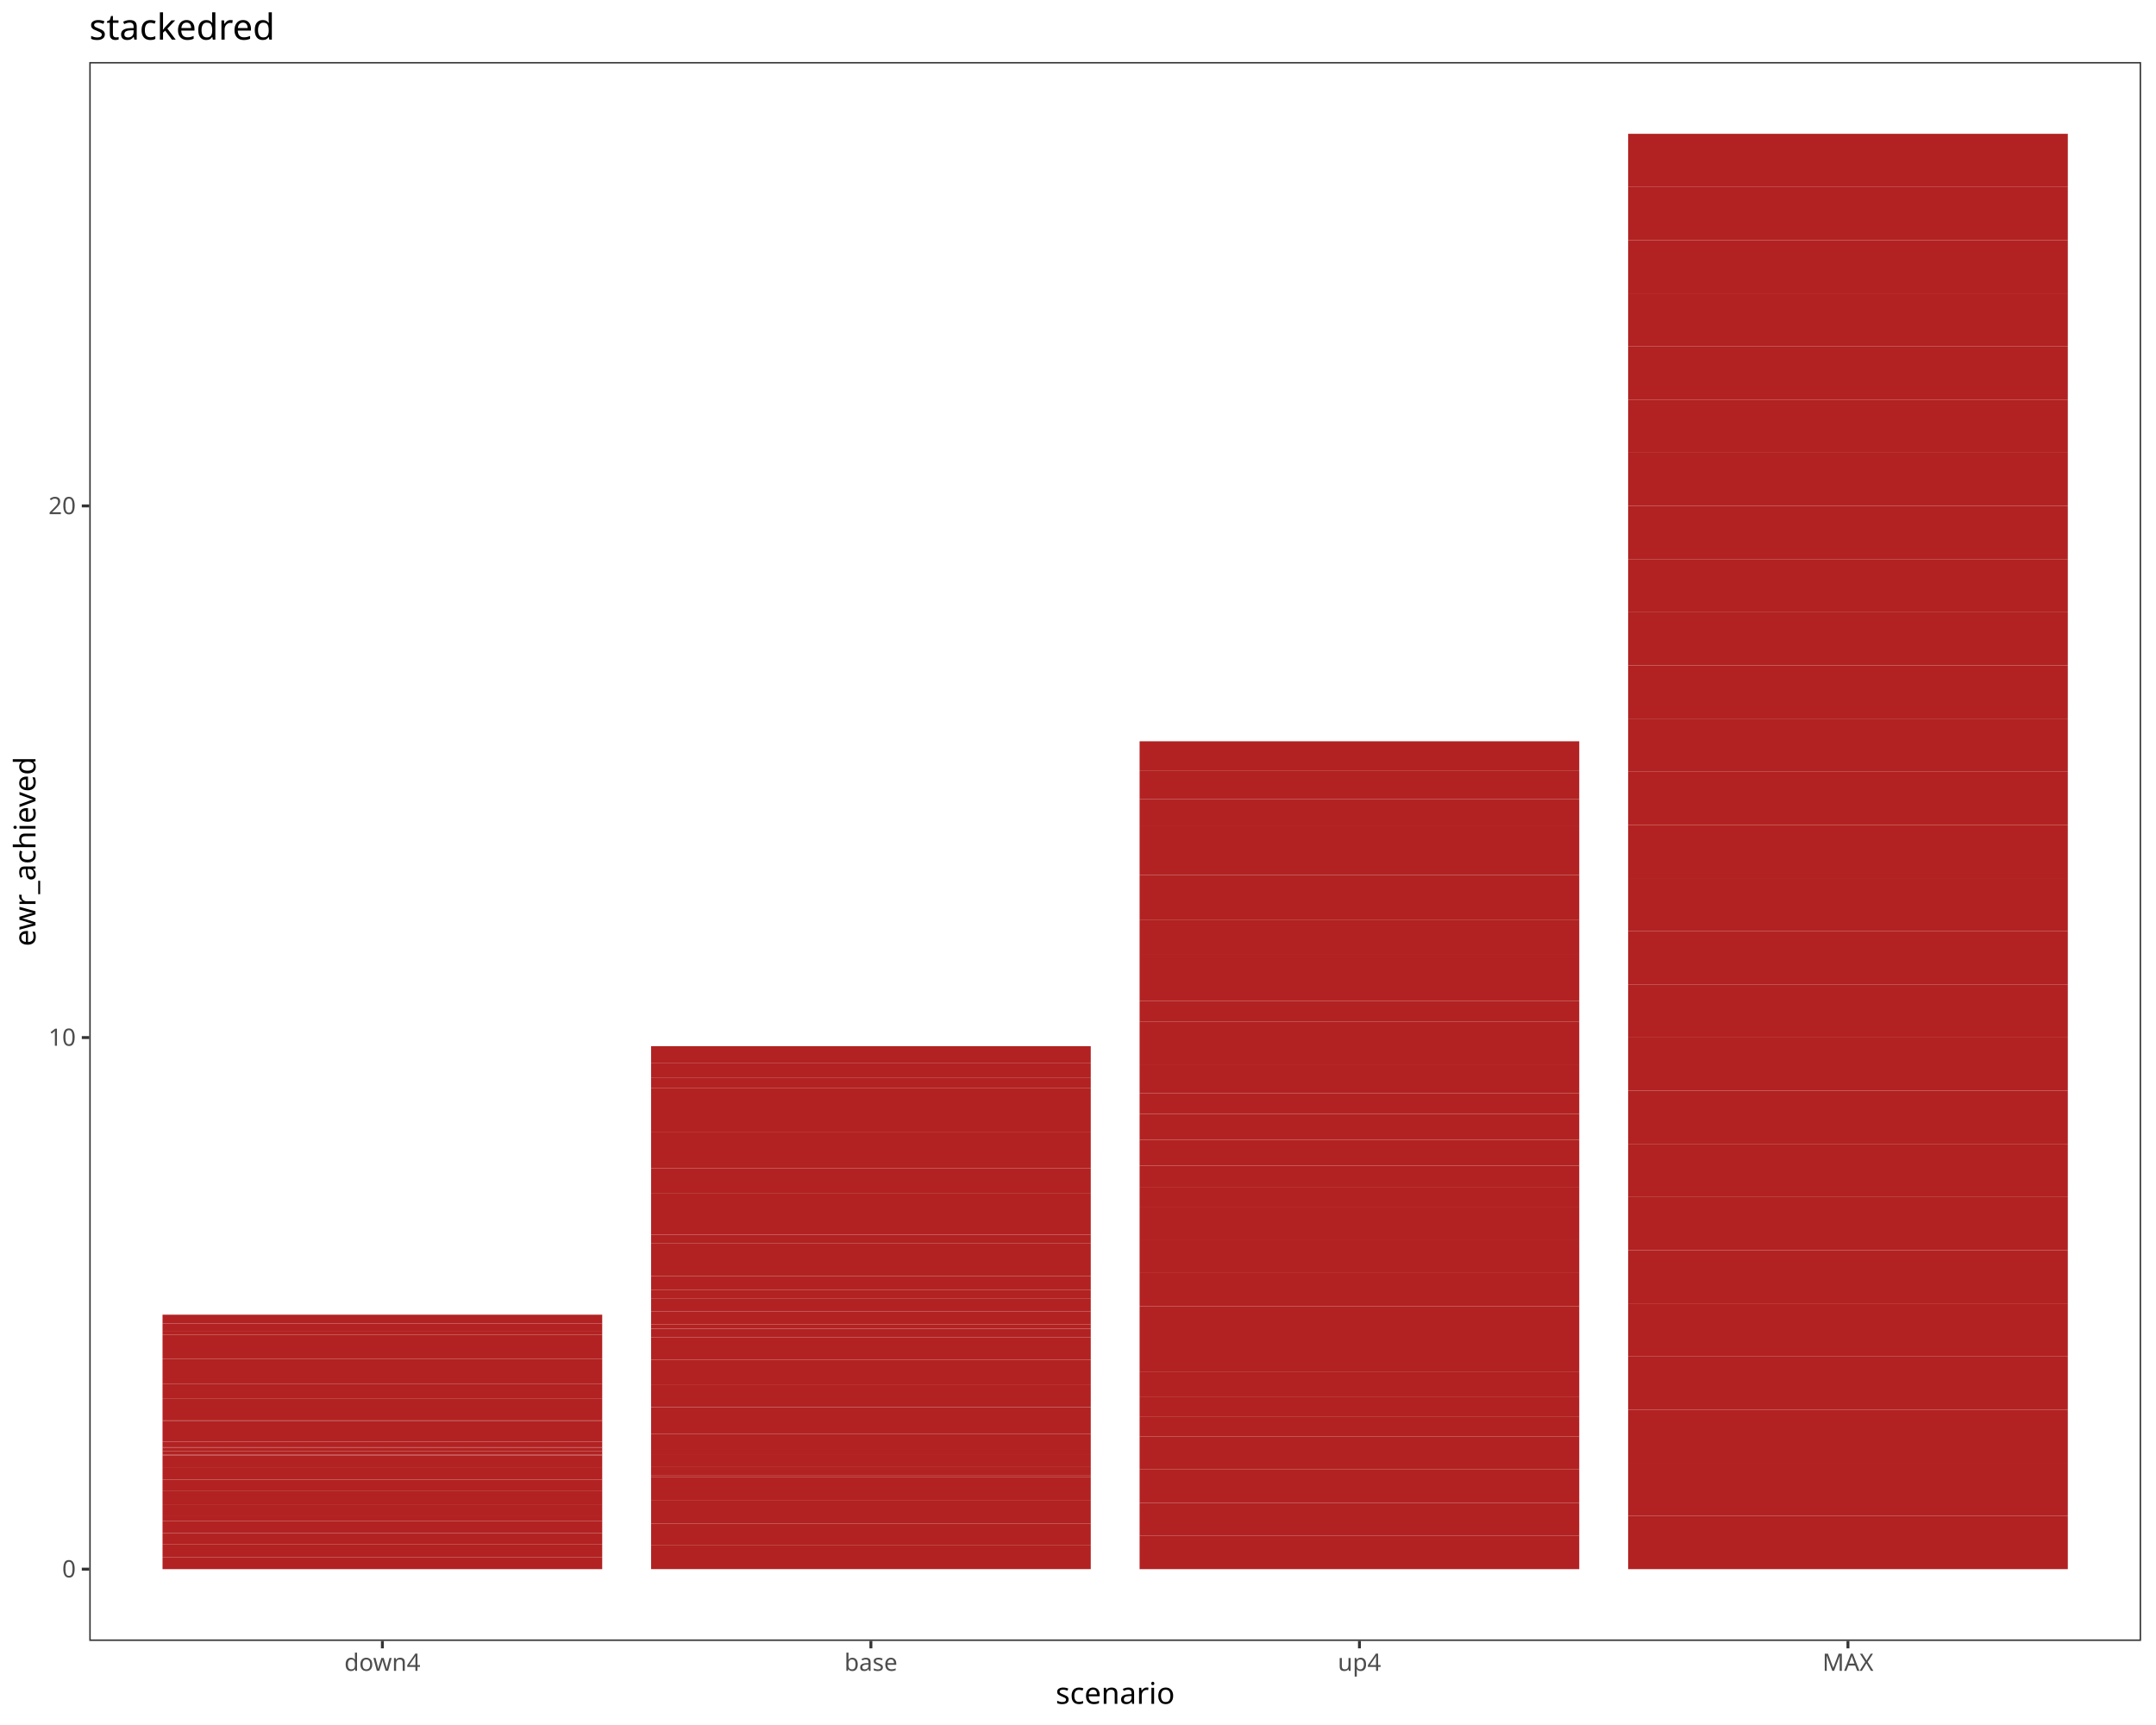
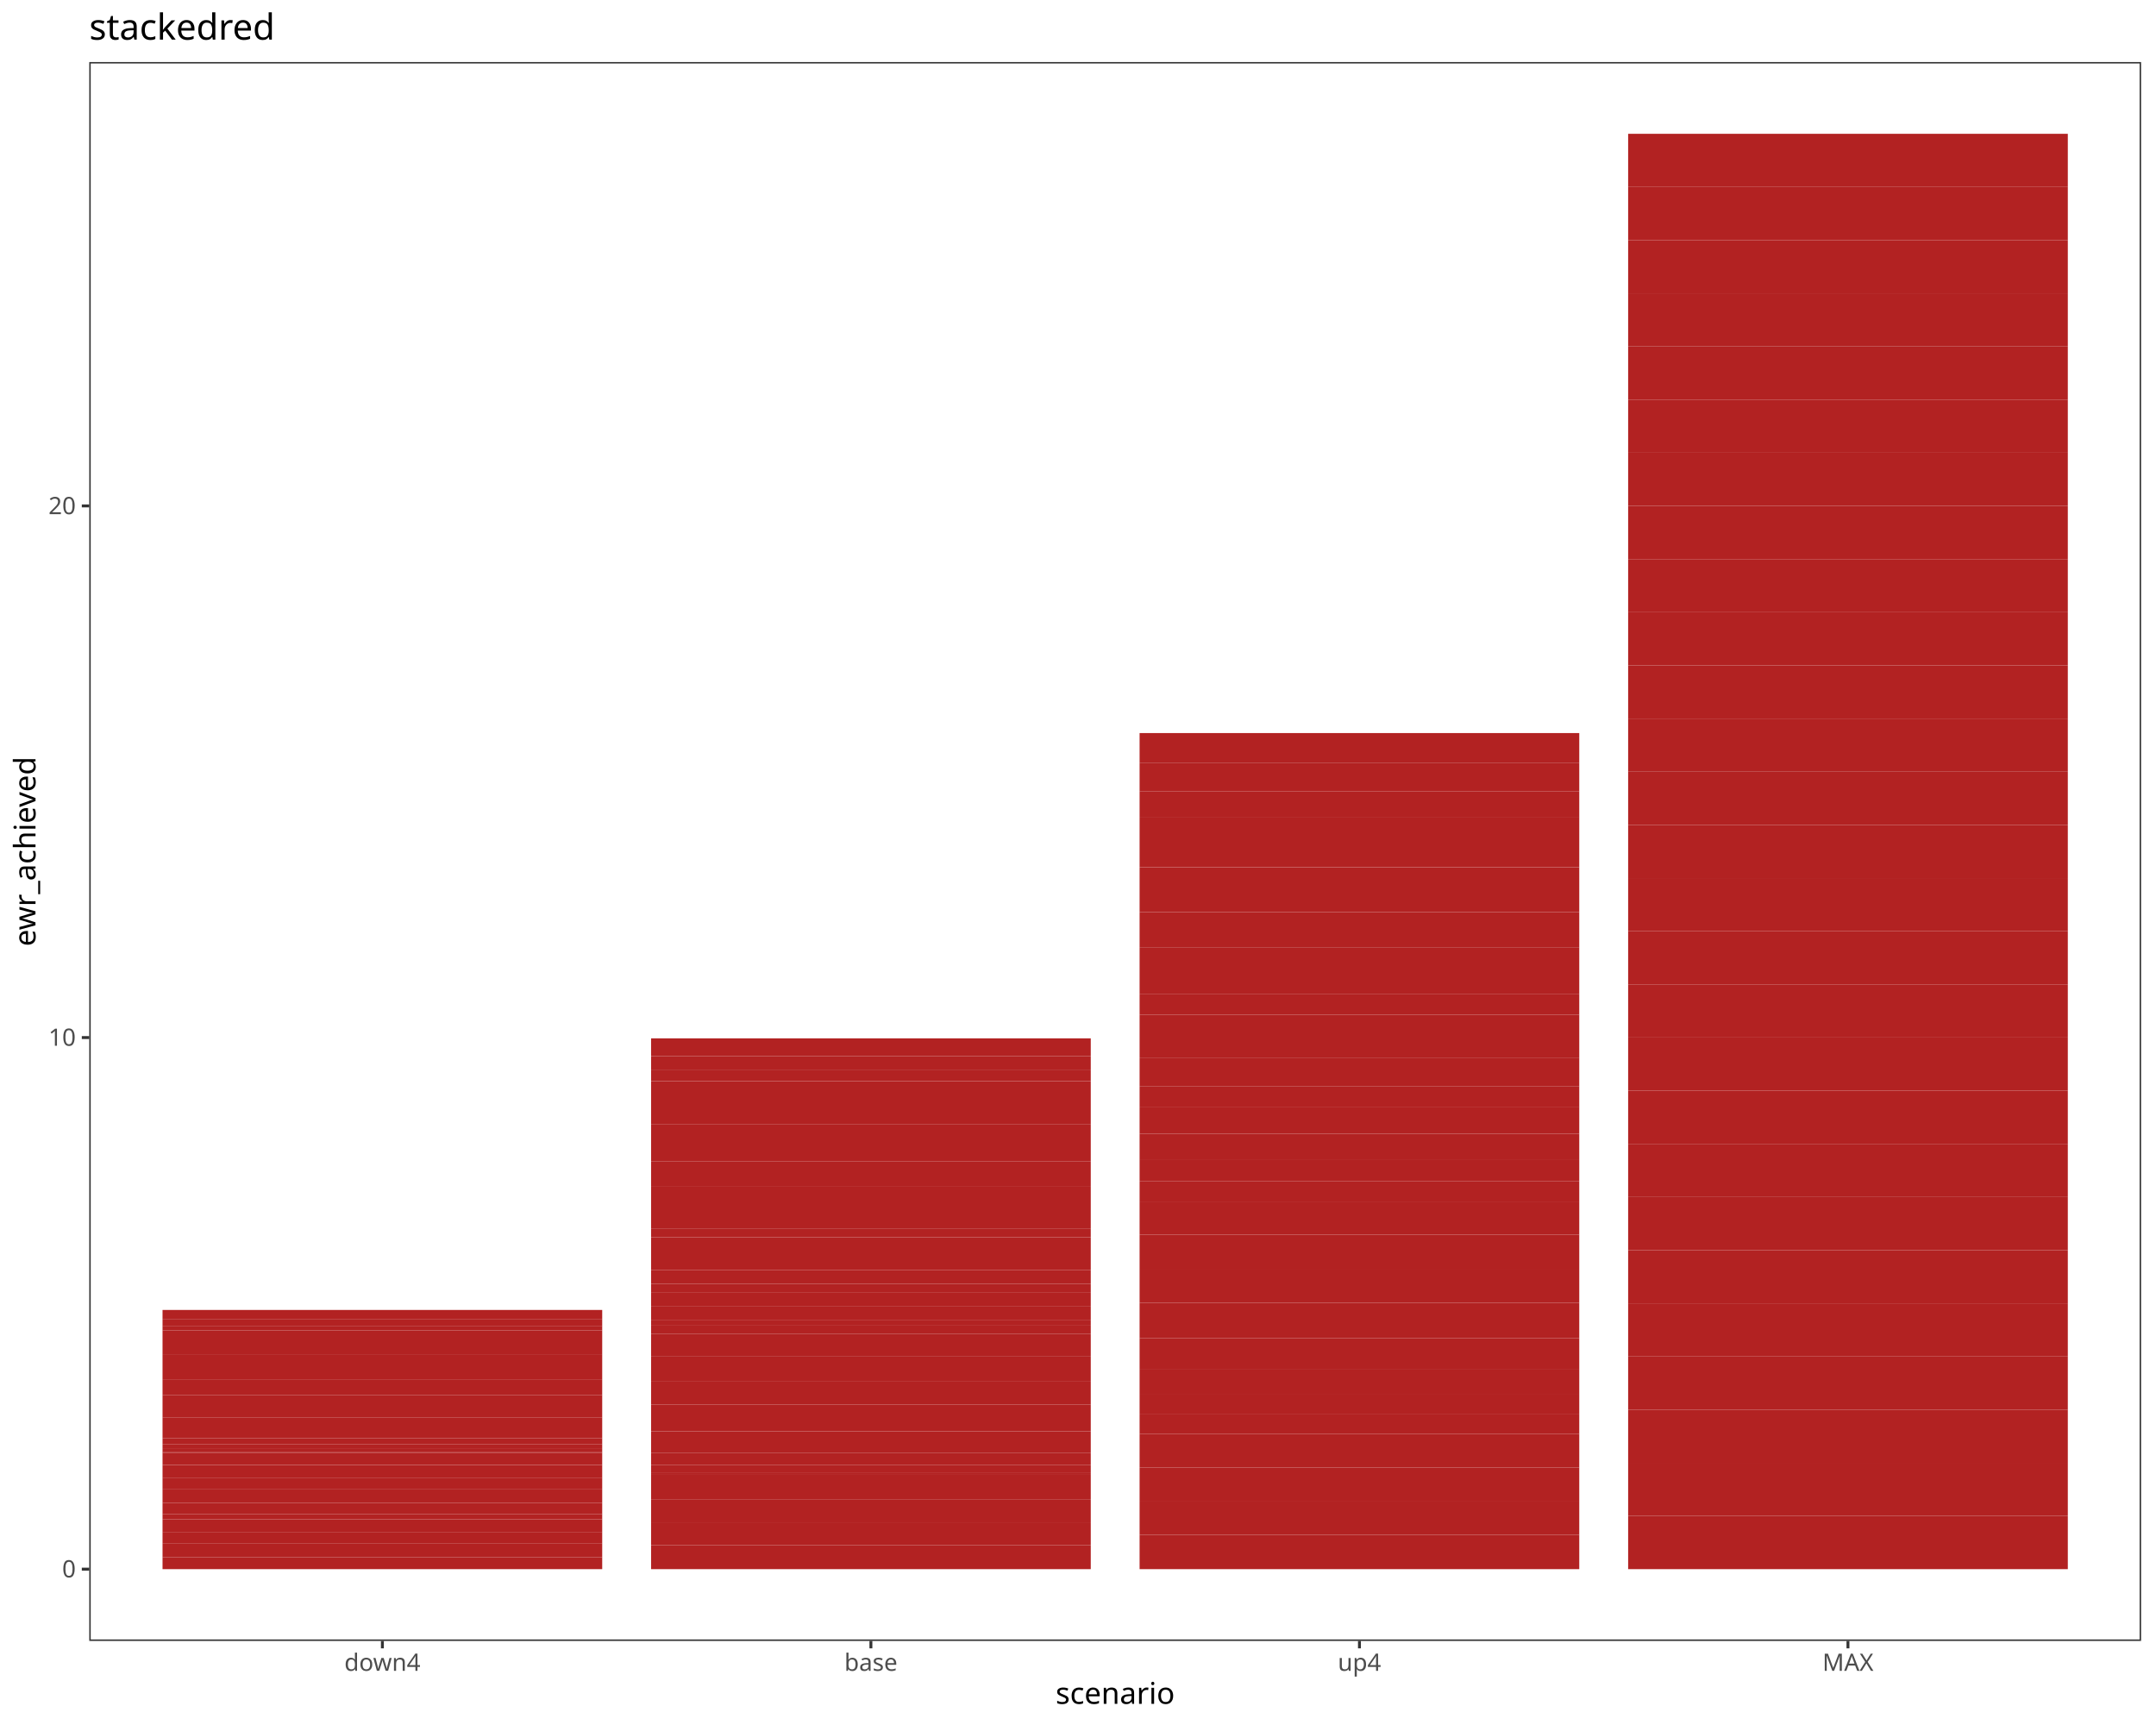
<svg xmlns="http://www.w3.org/2000/svg" class="svglite" data-engine-version="2.0" width="720.00pt" height="576.00pt" viewBox="0 0 720.00 576.00">
  <defs>
    <style type="text/css">
    .svglite line, .svglite polyline, .svglite polygon, .svglite path, .svglite rect, .svglite circle {
      fill: none;
      stroke: #000000;
      stroke-linecap: round;
      stroke-linejoin: round;
      stroke-miterlimit: 10.00;
    }
  </style>
  </defs>
  <rect width="100%" height="100%" style="stroke: none; fill: #FFFFFF;" />
  <defs>
    <clipPath id="cpMC4wMHw3MjAuMDB8MC4wMHw1NzYuMDA=">
      <rect x="0.00" y="0.00" width="720.00" height="576.00" />
    </clipPath>
  </defs>
  <g clip-path="url(#cpMC4wMHw3MjAuMDB8MC4wMHw1NzYuMDA=)">
    <rect x="0.00" y="0.00" width="720.00" height="576.00" style="stroke-width: 0.97; stroke: #FFFFFF; fill: #FFFFFF;" />
  </g>
  <defs>
    <clipPath id="cpMjkuODF8NzE1LjAyfDIwLjcxfDU0Ny45Mg==">
      <rect x="29.81" y="20.71" width="685.21" height="527.21" />
    </clipPath>
  </defs>
  <g clip-path="url(#cpMjkuODF8NzE1LjAyfDIwLjcxfDU0Ny45Mg==)">
    <rect x="29.81" y="20.71" width="685.21" height="527.21" style="stroke-width: 0.97; stroke: none; fill: #FFFFFF;" />
    <rect x="543.72" y="506.21" width="146.83" height="17.75" style="stroke-width: 1.07; stroke: none; stroke-linecap: butt; stroke-linejoin: miter; fill: #B22222;" />
    <rect x="543.72" y="488.45" width="146.83" height="17.75" style="stroke-width: 1.07; stroke: none; stroke-linecap: butt; stroke-linejoin: miter; fill: #B22222;" />
    <rect x="543.72" y="470.70" width="146.83" height="17.75" style="stroke-width: 1.07; stroke: none; stroke-linecap: butt; stroke-linejoin: miter; fill: #B22222;" />
    <rect x="543.72" y="452.95" width="146.83" height="17.75" style="stroke-width: 1.07; stroke: none; stroke-linecap: butt; stroke-linejoin: miter; fill: #B22222;" />
    <rect x="543.72" y="435.20" width="146.83" height="17.75" style="stroke-width: 1.07; stroke: none; stroke-linecap: butt; stroke-linejoin: miter; fill: #B22222;" />
    <rect x="543.72" y="417.45" width="146.83" height="17.75" style="stroke-width: 1.07; stroke: none; stroke-linecap: butt; stroke-linejoin: miter; fill: #B22222;" />
    <rect x="543.72" y="399.70" width="146.83" height="17.75" style="stroke-width: 1.07; stroke: none; stroke-linecap: butt; stroke-linejoin: miter; fill: #B22222;" />
    <rect x="543.72" y="381.95" width="146.83" height="17.75" style="stroke-width: 1.07; stroke: none; stroke-linecap: butt; stroke-linejoin: miter; fill: #B22222;" />
    <rect x="543.72" y="364.20" width="146.83" height="17.75" style="stroke-width: 1.07; stroke: none; stroke-linecap: butt; stroke-linejoin: miter; fill: #B22222;" />
    <rect x="543.72" y="346.45" width="146.83" height="17.75" style="stroke-width: 1.07; stroke: none; stroke-linecap: butt; stroke-linejoin: miter; fill: #B22222;" />
    <rect x="543.72" y="328.69" width="146.83" height="17.75" style="stroke-width: 1.07; stroke: none; stroke-linecap: butt; stroke-linejoin: miter; fill: #B22222;" />
    <rect x="543.72" y="310.94" width="146.83" height="17.75" style="stroke-width: 1.07; stroke: none; stroke-linecap: butt; stroke-linejoin: miter; fill: #B22222;" />
    <rect x="543.72" y="293.19" width="146.83" height="17.75" style="stroke-width: 1.07; stroke: none; stroke-linecap: butt; stroke-linejoin: miter; fill: #B22222;" />
    <rect x="543.72" y="275.44" width="146.83" height="17.75" style="stroke-width: 1.07; stroke: none; stroke-linecap: butt; stroke-linejoin: miter; fill: #B22222;" />
    <rect x="543.72" y="257.69" width="146.83" height="17.75" style="stroke-width: 1.07; stroke: none; stroke-linecap: butt; stroke-linejoin: miter; fill: #B22222;" />
    <rect x="543.72" y="239.94" width="146.83" height="17.75" style="stroke-width: 1.07; stroke: none; stroke-linecap: butt; stroke-linejoin: miter; fill: #B22222;" />
    <rect x="543.72" y="222.19" width="146.83" height="17.75" style="stroke-width: 1.07; stroke: none; stroke-linecap: butt; stroke-linejoin: miter; fill: #B22222;" />
    <rect x="543.72" y="204.44" width="146.83" height="17.75" style="stroke-width: 1.07; stroke: none; stroke-linecap: butt; stroke-linejoin: miter; fill: #B22222;" />
    <rect x="543.72" y="186.69" width="146.83" height="17.75" style="stroke-width: 1.07; stroke: none; stroke-linecap: butt; stroke-linejoin: miter; fill: #B22222;" />
    <rect x="543.72" y="168.93" width="146.83" height="17.75" style="stroke-width: 1.07; stroke: none; stroke-linecap: butt; stroke-linejoin: miter; fill: #B22222;" />
    <rect x="543.72" y="151.18" width="146.83" height="17.75" style="stroke-width: 1.07; stroke: none; stroke-linecap: butt; stroke-linejoin: miter; fill: #B22222;" />
    <rect x="543.72" y="133.43" width="146.83" height="17.75" style="stroke-width: 1.07; stroke: none; stroke-linecap: butt; stroke-linejoin: miter; fill: #B22222;" />
    <rect x="543.72" y="115.68" width="146.83" height="17.75" style="stroke-width: 1.07; stroke: none; stroke-linecap: butt; stroke-linejoin: miter; fill: #B22222;" />
    <rect x="543.72" y="97.93" width="146.83" height="17.75" style="stroke-width: 1.07; stroke: none; stroke-linecap: butt; stroke-linejoin: miter; fill: #B22222;" />
    <rect x="543.72" y="80.18" width="146.83" height="17.75" style="stroke-width: 1.07; stroke: none; stroke-linecap: butt; stroke-linejoin: miter; fill: #B22222;" />
    <rect x="543.72" y="62.43" width="146.83" height="17.75" style="stroke-width: 1.07; stroke: none; stroke-linecap: butt; stroke-linejoin: miter; fill: #B22222;" />
    <rect x="543.72" y="44.68" width="146.83" height="17.75" style="stroke-width: 1.07; stroke: none; stroke-linecap: butt; stroke-linejoin: miter; fill: #B22222;" />
-     <rect x="217.43" y="516.04" width="146.83" height="7.91" style="stroke-width: 1.07; stroke: none; stroke-linecap: butt; stroke-linejoin: miter; fill: #B22222;" />
-     <rect x="217.43" y="508.75" width="146.83" height="7.29" style="stroke-width: 1.07; stroke: none; stroke-linecap: butt; stroke-linejoin: miter; fill: #B22222;" />
-     <rect x="217.43" y="501.09" width="146.83" height="7.67" style="stroke-width: 1.07; stroke: none; stroke-linecap: butt; stroke-linejoin: miter; fill: #B22222;" />
-     <rect x="217.43" y="493.13" width="146.83" height="7.96" style="stroke-width: 1.07; stroke: none; stroke-linecap: butt; stroke-linejoin: miter; fill: #B22222;" />
-     <rect x="217.43" y="492.53" width="146.83" height="0.59" style="stroke-width: 1.07; stroke: none; stroke-linecap: butt; stroke-linejoin: miter; fill: #B22222;" />
-     <rect x="217.43" y="489.87" width="146.83" height="2.66" style="stroke-width: 1.07; stroke: none; stroke-linecap: butt; stroke-linejoin: miter; fill: #B22222;" />
-     <rect x="217.43" y="485.85" width="146.83" height="4.02" style="stroke-width: 1.07; stroke: none; stroke-linecap: butt; stroke-linejoin: miter; fill: #B22222;" />
-     <rect x="217.43" y="478.76" width="146.83" height="7.09" style="stroke-width: 1.07; stroke: none; stroke-linecap: butt; stroke-linejoin: miter; fill: #B22222;" />
-     <rect x="217.43" y="469.89" width="146.83" height="8.87" style="stroke-width: 1.07; stroke: none; stroke-linecap: butt; stroke-linejoin: miter; fill: #B22222;" />
-     <rect x="217.43" y="462.26" width="146.83" height="7.62" style="stroke-width: 1.07; stroke: none; stroke-linecap: butt; stroke-linejoin: miter; fill: #B22222;" />
-     <rect x="217.43" y="454.02" width="146.83" height="8.24" style="stroke-width: 1.07; stroke: none; stroke-linecap: butt; stroke-linejoin: miter; fill: #B22222;" />
-     <rect x="217.43" y="446.51" width="146.83" height="7.52" style="stroke-width: 1.07; stroke: none; stroke-linecap: butt; stroke-linejoin: miter; fill: #B22222;" />
-     <rect x="217.43" y="443.68" width="146.83" height="2.83" style="stroke-width: 1.07; stroke: none; stroke-linecap: butt; stroke-linejoin: miter; fill: #B22222;" />
-     <rect x="217.43" y="442.21" width="146.83" height="1.46" style="stroke-width: 1.07; stroke: none; stroke-linecap: butt; stroke-linejoin: miter; fill: #B22222;" />
-     <rect x="217.43" y="437.86" width="146.83" height="4.36" style="stroke-width: 1.07; stroke: none; stroke-linecap: butt; stroke-linejoin: miter; fill: #B22222;" />
-     <rect x="217.43" y="433.50" width="146.83" height="4.36" style="stroke-width: 1.07; stroke: none; stroke-linecap: butt; stroke-linejoin: miter; fill: #B22222;" />
-     <rect x="217.43" y="430.67" width="146.83" height="2.83" style="stroke-width: 1.07; stroke: none; stroke-linecap: butt; stroke-linejoin: miter; fill: #B22222;" />
-     <rect x="217.43" y="426.09" width="146.83" height="4.59" style="stroke-width: 1.07; stroke: none; stroke-linecap: butt; stroke-linejoin: miter; fill: #B22222;" />
-     <rect x="217.43" y="415.08" width="146.83" height="11.01" style="stroke-width: 1.07; stroke: none; stroke-linecap: butt; stroke-linejoin: miter; fill: #B22222;" />
-     <rect x="217.43" y="412.25" width="146.83" height="2.83" style="stroke-width: 1.07; stroke: none; stroke-linecap: butt; stroke-linejoin: miter; fill: #B22222;" />
-     <rect x="217.43" y="398.34" width="146.83" height="13.91" style="stroke-width: 1.07; stroke: none; stroke-linecap: butt; stroke-linejoin: miter; fill: #B22222;" />
-     <rect x="217.43" y="390.10" width="146.83" height="8.24" style="stroke-width: 1.07; stroke: none; stroke-linecap: butt; stroke-linejoin: miter; fill: #B22222;" />
-     <rect x="217.43" y="377.88" width="146.83" height="12.23" style="stroke-width: 1.07; stroke: none; stroke-linecap: butt; stroke-linejoin: miter; fill: #B22222;" />
-     <rect x="217.43" y="363.39" width="146.83" height="14.49" style="stroke-width: 1.07; stroke: none; stroke-linecap: butt; stroke-linejoin: miter; fill: #B22222;" />
-     <rect x="217.43" y="359.77" width="146.83" height="3.61" style="stroke-width: 1.07; stroke: none; stroke-linecap: butt; stroke-linejoin: miter; fill: #B22222;" />
-     <rect x="217.43" y="355.04" width="146.83" height="4.73" style="stroke-width: 1.07; stroke: none; stroke-linecap: butt; stroke-linejoin: miter; fill: #B22222;" />
-     <rect x="217.43" y="349.33" width="146.83" height="5.71" style="stroke-width: 1.07; stroke: none; stroke-linecap: butt; stroke-linejoin: miter; fill: #B22222;" />
-     <rect x="54.28" y="520.03" width="146.83" height="3.93" style="stroke-width: 1.07; stroke: none; stroke-linecap: butt; stroke-linejoin: miter; fill: #B22222;" />
-     <rect x="54.28" y="515.73" width="146.83" height="4.30" style="stroke-width: 1.07; stroke: none; stroke-linecap: butt; stroke-linejoin: miter; fill: #B22222;" />
-     <rect x="54.28" y="511.89" width="146.83" height="3.84" style="stroke-width: 1.07; stroke: none; stroke-linecap: butt; stroke-linejoin: miter; fill: #B22222;" />
-     <rect x="54.28" y="507.85" width="146.83" height="4.03" style="stroke-width: 1.07; stroke: none; stroke-linecap: butt; stroke-linejoin: miter; fill: #B22222;" />
-     <rect x="54.28" y="507.85" width="146.83" height="0.00" style="stroke-width: 1.07; stroke: none; stroke-linecap: butt; stroke-linejoin: miter; fill: #B22222;" />
-     <rect x="54.28" y="507.75" width="146.83" height="0.099" style="stroke-width: 1.07; stroke: none; stroke-linecap: butt; stroke-linejoin: miter; fill: #B22222;" />
-     <rect x="54.28" y="506.02" width="146.83" height="1.74" style="stroke-width: 1.07; stroke: none; stroke-linecap: butt; stroke-linejoin: miter; fill: #B22222;" />
-     <rect x="54.28" y="502.29" width="146.83" height="3.73" style="stroke-width: 1.07; stroke: none; stroke-linecap: butt; stroke-linejoin: miter; fill: #B22222;" />
-     <rect x="54.28" y="497.90" width="146.83" height="4.39" style="stroke-width: 1.07; stroke: none; stroke-linecap: butt; stroke-linejoin: miter; fill: #B22222;" />
-     <rect x="54.28" y="494.05" width="146.83" height="3.86" style="stroke-width: 1.07; stroke: none; stroke-linecap: butt; stroke-linejoin: miter; fill: #B22222;" />
-     <rect x="54.28" y="489.90" width="146.83" height="4.15" style="stroke-width: 1.07; stroke: none; stroke-linecap: butt; stroke-linejoin: miter; fill: #B22222;" />
-     <rect x="54.28" y="485.98" width="146.83" height="3.93" style="stroke-width: 1.07; stroke: none; stroke-linecap: butt; stroke-linejoin: miter; fill: #B22222;" />
-     <rect x="54.28" y="485.81" width="146.83" height="0.17" style="stroke-width: 1.07; stroke: none; stroke-linecap: butt; stroke-linejoin: miter; fill: #B22222;" />
-     <rect x="54.28" y="485.62" width="146.83" height="0.19" style="stroke-width: 1.07; stroke: none; stroke-linecap: butt; stroke-linejoin: miter; fill: #B22222;" />
-     <rect x="54.28" y="484.52" width="146.83" height="1.11" style="stroke-width: 1.07; stroke: none; stroke-linecap: butt; stroke-linejoin: miter; fill: #B22222;" />
-     <rect x="54.28" y="483.41" width="146.83" height="1.11" style="stroke-width: 1.07; stroke: none; stroke-linecap: butt; stroke-linejoin: miter; fill: #B22222;" />
-     <rect x="54.28" y="483.24" width="146.83" height="0.17" style="stroke-width: 1.07; stroke: none; stroke-linecap: butt; stroke-linejoin: miter; fill: #B22222;" />
-     <rect x="54.28" y="481.37" width="146.83" height="1.87" style="stroke-width: 1.07; stroke: none; stroke-linecap: butt; stroke-linejoin: miter; fill: #B22222;" />
-     <rect x="54.28" y="474.46" width="146.83" height="6.90" style="stroke-width: 1.07; stroke: none; stroke-linecap: butt; stroke-linejoin: miter; fill: #B22222;" />
-     <rect x="54.28" y="474.30" width="146.83" height="0.17" style="stroke-width: 1.07; stroke: none; stroke-linecap: butt; stroke-linejoin: miter; fill: #B22222;" />
-     <rect x="54.28" y="466.90" width="146.83" height="7.40" style="stroke-width: 1.07; stroke: none; stroke-linecap: butt; stroke-linejoin: miter; fill: #B22222;" />
-     <rect x="54.28" y="462.05" width="146.83" height="4.85" style="stroke-width: 1.07; stroke: none; stroke-linecap: butt; stroke-linejoin: miter; fill: #B22222;" />
-     <rect x="54.28" y="453.70" width="146.83" height="8.36" style="stroke-width: 1.07; stroke: none; stroke-linecap: butt; stroke-linejoin: miter; fill: #B22222;" />
-     <rect x="54.28" y="445.71" width="146.83" height="7.99" style="stroke-width: 1.07; stroke: none; stroke-linecap: butt; stroke-linejoin: miter; fill: #B22222;" />
-     <rect x="54.28" y="444.40" width="146.83" height="1.31" style="stroke-width: 1.07; stroke: none; stroke-linecap: butt; stroke-linejoin: miter; fill: #B22222;" />
-     <rect x="54.28" y="441.92" width="146.83" height="2.48" style="stroke-width: 1.07; stroke: none; stroke-linecap: butt; stroke-linejoin: miter; fill: #B22222;" />
-     <rect x="54.28" y="438.99" width="146.83" height="2.93" style="stroke-width: 1.07; stroke: none; stroke-linecap: butt; stroke-linejoin: miter; fill: #B22222;" />
-     <rect x="380.57" y="512.73" width="146.83" height="11.23" style="stroke-width: 1.07; stroke: none; stroke-linecap: butt; stroke-linejoin: miter; fill: #B22222;" />
-     <rect x="380.57" y="501.84" width="146.83" height="10.89" style="stroke-width: 1.07; stroke: none; stroke-linecap: butt; stroke-linejoin: miter; fill: #B22222;" />
-     <rect x="380.57" y="490.68" width="146.83" height="11.16" style="stroke-width: 1.07; stroke: none; stroke-linecap: butt; stroke-linejoin: miter; fill: #B22222;" />
-     <rect x="380.57" y="479.64" width="146.83" height="11.03" style="stroke-width: 1.07; stroke: none; stroke-linecap: butt; stroke-linejoin: miter; fill: #B22222;" />
-     <rect x="380.57" y="473.14" width="146.83" height="6.51" style="stroke-width: 1.07; stroke: none; stroke-linecap: butt; stroke-linejoin: miter; fill: #B22222;" />
-     <rect x="380.57" y="466.53" width="146.83" height="6.61" style="stroke-width: 1.07; stroke: none; stroke-linecap: butt; stroke-linejoin: miter; fill: #B22222;" />
-     <rect x="380.57" y="458.17" width="146.83" height="8.36" style="stroke-width: 1.07; stroke: none; stroke-linecap: butt; stroke-linejoin: miter; fill: #B22222;" />
-     <rect x="380.57" y="447.84" width="146.83" height="10.33" style="stroke-width: 1.07; stroke: none; stroke-linecap: butt; stroke-linejoin: miter; fill: #B22222;" />
-     <rect x="380.57" y="436.20" width="146.83" height="11.64" style="stroke-width: 1.07; stroke: none; stroke-linecap: butt; stroke-linejoin: miter; fill: #B22222;" />
-     <rect x="380.57" y="425.07" width="146.83" height="11.13" style="stroke-width: 1.07; stroke: none; stroke-linecap: butt; stroke-linejoin: miter; fill: #B22222;" />
-     <rect x="380.57" y="413.86" width="146.83" height="11.21" style="stroke-width: 1.07; stroke: none; stroke-linecap: butt; stroke-linejoin: miter; fill: #B22222;" />
-     <rect x="380.57" y="403.20" width="146.83" height="10.67" style="stroke-width: 1.07; stroke: none; stroke-linecap: butt; stroke-linejoin: miter; fill: #B22222;" />
-     <rect x="380.57" y="396.31" width="146.83" height="6.88" style="stroke-width: 1.07; stroke: none; stroke-linecap: butt; stroke-linejoin: miter; fill: #B22222;" />
-     <rect x="380.57" y="389.25" width="146.83" height="7.06" style="stroke-width: 1.07; stroke: none; stroke-linecap: butt; stroke-linejoin: miter; fill: #B22222;" />
-     <rect x="380.57" y="380.60" width="146.83" height="8.65" style="stroke-width: 1.07; stroke: none; stroke-linecap: butt; stroke-linejoin: miter; fill: #B22222;" />
-     <rect x="380.57" y="371.95" width="146.83" height="8.65" style="stroke-width: 1.07; stroke: none; stroke-linecap: butt; stroke-linejoin: miter; fill: #B22222;" />
-     <rect x="380.57" y="365.07" width="146.83" height="6.88" style="stroke-width: 1.07; stroke: none; stroke-linecap: butt; stroke-linejoin: miter; fill: #B22222;" />
-     <rect x="380.57" y="355.40" width="146.83" height="9.67" style="stroke-width: 1.07; stroke: none; stroke-linecap: butt; stroke-linejoin: miter; fill: #B22222;" />
-     <rect x="380.57" y="341.07" width="146.83" height="14.32" style="stroke-width: 1.07; stroke: none; stroke-linecap: butt; stroke-linejoin: miter; fill: #B22222;" />
-     <rect x="380.57" y="334.19" width="146.83" height="6.88" style="stroke-width: 1.07; stroke: none; stroke-linecap: butt; stroke-linejoin: miter; fill: #B22222;" />
-     <rect x="380.57" y="318.81" width="146.83" height="15.38" style="stroke-width: 1.07; stroke: none; stroke-linecap: butt; stroke-linejoin: miter; fill: #B22222;" />
-     <rect x="380.57" y="307.06" width="146.83" height="11.75" style="stroke-width: 1.07; stroke: none; stroke-linecap: butt; stroke-linejoin: miter; fill: #B22222;" />
-     <rect x="380.57" y="292.19" width="146.83" height="14.87" style="stroke-width: 1.07; stroke: none; stroke-linecap: butt; stroke-linejoin: miter; fill: #B22222;" />
-     <rect x="380.57" y="275.62" width="146.83" height="16.57" style="stroke-width: 1.07; stroke: none; stroke-linecap: butt; stroke-linejoin: miter; fill: #B22222;" />
-     <rect x="380.57" y="266.80" width="146.83" height="8.82" style="stroke-width: 1.07; stroke: none; stroke-linecap: butt; stroke-linejoin: miter; fill: #B22222;" />
-     <rect x="380.57" y="257.42" width="146.83" height="9.38" style="stroke-width: 1.07; stroke: none; stroke-linecap: butt; stroke-linejoin: miter; fill: #B22222;" />
-     <rect x="380.57" y="247.52" width="146.83" height="9.90" style="stroke-width: 1.07; stroke: none; stroke-linecap: butt; stroke-linejoin: miter; fill: #B22222;" />
+     <rect x="217.43" y="515.93" width="146.83" height="8.03" style="stroke-width: 1.07; stroke: none; stroke-linecap: butt; stroke-linejoin: miter; fill: #B22222;" />
+     <rect x="217.43" y="508.33" width="146.83" height="7.60" style="stroke-width: 1.07; stroke: none; stroke-linecap: butt; stroke-linejoin: miter; fill: #B22222;" />
+     <rect x="217.43" y="500.60" width="146.83" height="7.72" style="stroke-width: 1.07; stroke: none; stroke-linecap: butt; stroke-linejoin: miter; fill: #B22222;" />
+     <rect x="217.43" y="492.47" width="146.83" height="8.13" style="stroke-width: 1.07; stroke: none; stroke-linecap: butt; stroke-linejoin: miter; fill: #B22222;" />
+     <rect x="217.43" y="491.88" width="146.83" height="0.59" style="stroke-width: 1.07; stroke: none; stroke-linecap: butt; stroke-linejoin: miter; fill: #B22222;" />
+     <rect x="217.43" y="489.22" width="146.83" height="2.66" style="stroke-width: 1.07; stroke: none; stroke-linecap: butt; stroke-linejoin: miter; fill: #B22222;" />
+     <rect x="217.43" y="485.20" width="146.83" height="4.02" style="stroke-width: 1.07; stroke: none; stroke-linecap: butt; stroke-linejoin: miter; fill: #B22222;" />
+     <rect x="217.43" y="477.94" width="146.83" height="7.26" style="stroke-width: 1.07; stroke: none; stroke-linecap: butt; stroke-linejoin: miter; fill: #B22222;" />
+     <rect x="217.43" y="469.03" width="146.83" height="8.91" style="stroke-width: 1.07; stroke: none; stroke-linecap: butt; stroke-linejoin: miter; fill: #B22222;" />
+     <rect x="217.43" y="461.36" width="146.83" height="7.68" style="stroke-width: 1.07; stroke: none; stroke-linecap: butt; stroke-linejoin: miter; fill: #B22222;" />
+     <rect x="217.43" y="452.98" width="146.83" height="8.37" style="stroke-width: 1.07; stroke: none; stroke-linecap: butt; stroke-linejoin: miter; fill: #B22222;" />
+     <rect x="217.43" y="445.34" width="146.83" height="7.64" style="stroke-width: 1.07; stroke: none; stroke-linecap: butt; stroke-linejoin: miter; fill: #B22222;" />
+     <rect x="217.43" y="442.39" width="146.83" height="2.95" style="stroke-width: 1.07; stroke: none; stroke-linecap: butt; stroke-linejoin: miter; fill: #B22222;" />
+     <rect x="217.43" y="440.89" width="146.83" height="1.50" style="stroke-width: 1.07; stroke: none; stroke-linecap: butt; stroke-linejoin: miter; fill: #B22222;" />
+     <rect x="217.43" y="436.28" width="146.83" height="4.61" style="stroke-width: 1.07; stroke: none; stroke-linecap: butt; stroke-linejoin: miter; fill: #B22222;" />
+     <rect x="217.43" y="431.67" width="146.83" height="4.61" style="stroke-width: 1.07; stroke: none; stroke-linecap: butt; stroke-linejoin: miter; fill: #B22222;" />
+     <rect x="217.43" y="428.72" width="146.83" height="2.95" style="stroke-width: 1.07; stroke: none; stroke-linecap: butt; stroke-linejoin: miter; fill: #B22222;" />
+     <rect x="217.43" y="424.13" width="146.83" height="4.59" style="stroke-width: 1.07; stroke: none; stroke-linecap: butt; stroke-linejoin: miter; fill: #B22222;" />
+     <rect x="217.43" y="413.12" width="146.83" height="11.01" style="stroke-width: 1.07; stroke: none; stroke-linecap: butt; stroke-linejoin: miter; fill: #B22222;" />
+     <rect x="217.43" y="410.17" width="146.83" height="2.95" style="stroke-width: 1.07; stroke: none; stroke-linecap: butt; stroke-linejoin: miter; fill: #B22222;" />
+     <rect x="217.43" y="396.27" width="146.83" height="13.91" style="stroke-width: 1.07; stroke: none; stroke-linecap: butt; stroke-linejoin: miter; fill: #B22222;" />
+     <rect x="217.43" y="387.85" width="146.83" height="8.42" style="stroke-width: 1.07; stroke: none; stroke-linecap: butt; stroke-linejoin: miter; fill: #B22222;" />
+     <rect x="217.43" y="375.49" width="146.83" height="12.36" style="stroke-width: 1.07; stroke: none; stroke-linecap: butt; stroke-linejoin: miter; fill: #B22222;" />
+     <rect x="217.43" y="361.00" width="146.83" height="14.49" style="stroke-width: 1.07; stroke: none; stroke-linecap: butt; stroke-linejoin: miter; fill: #B22222;" />
+     <rect x="217.43" y="357.38" width="146.83" height="3.61" style="stroke-width: 1.07; stroke: none; stroke-linecap: butt; stroke-linejoin: miter; fill: #B22222;" />
+     <rect x="217.43" y="352.65" width="146.83" height="4.73" style="stroke-width: 1.07; stroke: none; stroke-linecap: butt; stroke-linejoin: miter; fill: #B22222;" />
+     <rect x="217.43" y="346.72" width="146.83" height="5.93" style="stroke-width: 1.07; stroke: none; stroke-linecap: butt; stroke-linejoin: miter; fill: #B22222;" />
+     <rect x="54.28" y="519.95" width="146.83" height="4.01" style="stroke-width: 1.07; stroke: none; stroke-linecap: butt; stroke-linejoin: miter; fill: #B22222;" />
+     <rect x="54.28" y="515.46" width="146.83" height="4.49" style="stroke-width: 1.07; stroke: none; stroke-linecap: butt; stroke-linejoin: miter; fill: #B22222;" />
+     <rect x="54.28" y="511.54" width="146.83" height="3.92" style="stroke-width: 1.07; stroke: none; stroke-linecap: butt; stroke-linejoin: miter; fill: #B22222;" />
+     <rect x="54.28" y="507.44" width="146.83" height="4.11" style="stroke-width: 1.07; stroke: none; stroke-linecap: butt; stroke-linejoin: miter; fill: #B22222;" />
+     <rect x="54.28" y="507.44" width="146.83" height="0.00" style="stroke-width: 1.07; stroke: none; stroke-linecap: butt; stroke-linejoin: miter; fill: #B22222;" />
+     <rect x="54.28" y="507.34" width="146.83" height="0.099" style="stroke-width: 1.07; stroke: none; stroke-linecap: butt; stroke-linejoin: miter; fill: #B22222;" />
+     <rect x="54.28" y="505.60" width="146.83" height="1.74" style="stroke-width: 1.07; stroke: none; stroke-linecap: butt; stroke-linejoin: miter; fill: #B22222;" />
+     <rect x="54.28" y="501.81" width="146.83" height="3.80" style="stroke-width: 1.07; stroke: none; stroke-linecap: butt; stroke-linejoin: miter; fill: #B22222;" />
+     <rect x="54.28" y="497.34" width="146.83" height="4.47" style="stroke-width: 1.07; stroke: none; stroke-linecap: butt; stroke-linejoin: miter; fill: #B22222;" />
+     <rect x="54.28" y="493.40" width="146.83" height="3.94" style="stroke-width: 1.07; stroke: none; stroke-linecap: butt; stroke-linejoin: miter; fill: #B22222;" />
+     <rect x="54.28" y="489.19" width="146.83" height="4.22" style="stroke-width: 1.07; stroke: none; stroke-linecap: butt; stroke-linejoin: miter; fill: #B22222;" />
+     <rect x="54.28" y="485.19" width="146.83" height="3.99" style="stroke-width: 1.07; stroke: none; stroke-linecap: butt; stroke-linejoin: miter; fill: #B22222;" />
+     <rect x="54.28" y="484.98" width="146.83" height="0.21" style="stroke-width: 1.07; stroke: none; stroke-linecap: butt; stroke-linejoin: miter; fill: #B22222;" />
+     <rect x="54.28" y="484.75" width="146.83" height="0.23" style="stroke-width: 1.07; stroke: none; stroke-linecap: butt; stroke-linejoin: miter; fill: #B22222;" />
+     <rect x="54.28" y="483.57" width="146.83" height="1.19" style="stroke-width: 1.07; stroke: none; stroke-linecap: butt; stroke-linejoin: miter; fill: #B22222;" />
+     <rect x="54.28" y="482.38" width="146.83" height="1.19" style="stroke-width: 1.07; stroke: none; stroke-linecap: butt; stroke-linejoin: miter; fill: #B22222;" />
+     <rect x="54.28" y="482.17" width="146.83" height="0.21" style="stroke-width: 1.07; stroke: none; stroke-linecap: butt; stroke-linejoin: miter; fill: #B22222;" />
+     <rect x="54.28" y="480.30" width="146.83" height="1.87" style="stroke-width: 1.07; stroke: none; stroke-linecap: butt; stroke-linejoin: miter; fill: #B22222;" />
+     <rect x="54.28" y="473.39" width="146.83" height="6.90" style="stroke-width: 1.07; stroke: none; stroke-linecap: butt; stroke-linejoin: miter; fill: #B22222;" />
+     <rect x="54.28" y="473.18" width="146.83" height="0.21" style="stroke-width: 1.07; stroke: none; stroke-linecap: butt; stroke-linejoin: miter; fill: #B22222;" />
+     <rect x="54.28" y="465.79" width="146.83" height="7.40" style="stroke-width: 1.07; stroke: none; stroke-linecap: butt; stroke-linejoin: miter; fill: #B22222;" />
+     <rect x="54.28" y="460.76" width="146.83" height="5.03" style="stroke-width: 1.07; stroke: none; stroke-linecap: butt; stroke-linejoin: miter; fill: #B22222;" />
+     <rect x="54.28" y="452.18" width="146.83" height="8.58" style="stroke-width: 1.07; stroke: none; stroke-linecap: butt; stroke-linejoin: miter; fill: #B22222;" />
+     <rect x="54.28" y="444.20" width="146.83" height="7.99" style="stroke-width: 1.07; stroke: none; stroke-linecap: butt; stroke-linejoin: miter; fill: #B22222;" />
+     <rect x="54.28" y="442.88" width="146.83" height="1.31" style="stroke-width: 1.07; stroke: none; stroke-linecap: butt; stroke-linejoin: miter; fill: #B22222;" />
+     <rect x="54.28" y="440.41" width="146.83" height="2.48" style="stroke-width: 1.07; stroke: none; stroke-linecap: butt; stroke-linejoin: miter; fill: #B22222;" />
+     <rect x="54.28" y="437.41" width="146.83" height="3.00" style="stroke-width: 1.07; stroke: none; stroke-linecap: butt; stroke-linejoin: miter; fill: #B22222;" />
+     <rect x="380.57" y="512.51" width="146.83" height="11.45" style="stroke-width: 1.07; stroke: none; stroke-linecap: butt; stroke-linejoin: miter; fill: #B22222;" />
+     <rect x="380.57" y="501.40" width="146.83" height="11.11" style="stroke-width: 1.07; stroke: none; stroke-linecap: butt; stroke-linejoin: miter; fill: #B22222;" />
+     <rect x="380.57" y="490.01" width="146.83" height="11.39" style="stroke-width: 1.07; stroke: none; stroke-linecap: butt; stroke-linejoin: miter; fill: #B22222;" />
+     <rect x="380.57" y="478.80" width="146.83" height="11.21" style="stroke-width: 1.07; stroke: none; stroke-linecap: butt; stroke-linejoin: miter; fill: #B22222;" />
+     <rect x="380.57" y="472.30" width="146.83" height="6.51" style="stroke-width: 1.07; stroke: none; stroke-linecap: butt; stroke-linejoin: miter; fill: #B22222;" />
+     <rect x="380.57" y="465.69" width="146.83" height="6.61" style="stroke-width: 1.07; stroke: none; stroke-linecap: butt; stroke-linejoin: miter; fill: #B22222;" />
+     <rect x="380.57" y="457.33" width="146.83" height="8.36" style="stroke-width: 1.07; stroke: none; stroke-linecap: butt; stroke-linejoin: miter; fill: #B22222;" />
+     <rect x="380.57" y="446.87" width="146.83" height="10.46" style="stroke-width: 1.07; stroke: none; stroke-linecap: butt; stroke-linejoin: miter; fill: #B22222;" />
+     <rect x="380.57" y="435.00" width="146.83" height="11.87" style="stroke-width: 1.07; stroke: none; stroke-linecap: butt; stroke-linejoin: miter; fill: #B22222;" />
+     <rect x="380.57" y="423.65" width="146.83" height="11.35" style="stroke-width: 1.07; stroke: none; stroke-linecap: butt; stroke-linejoin: miter; fill: #B22222;" />
+     <rect x="380.57" y="412.25" width="146.83" height="11.40" style="stroke-width: 1.07; stroke: none; stroke-linecap: butt; stroke-linejoin: miter; fill: #B22222;" />
+     <rect x="380.57" y="401.46" width="146.83" height="10.79" style="stroke-width: 1.07; stroke: none; stroke-linecap: butt; stroke-linejoin: miter; fill: #B22222;" />
+     <rect x="380.57" y="394.49" width="146.83" height="6.97" style="stroke-width: 1.07; stroke: none; stroke-linecap: butt; stroke-linejoin: miter; fill: #B22222;" />
+     <rect x="380.57" y="387.34" width="146.83" height="7.14" style="stroke-width: 1.07; stroke: none; stroke-linecap: butt; stroke-linejoin: miter; fill: #B22222;" />
+     <rect x="380.57" y="378.56" width="146.83" height="8.79" style="stroke-width: 1.07; stroke: none; stroke-linecap: butt; stroke-linejoin: miter; fill: #B22222;" />
+     <rect x="380.57" y="369.77" width="146.83" height="8.79" style="stroke-width: 1.07; stroke: none; stroke-linecap: butt; stroke-linejoin: miter; fill: #B22222;" />
+     <rect x="380.57" y="362.80" width="146.83" height="6.97" style="stroke-width: 1.07; stroke: none; stroke-linecap: butt; stroke-linejoin: miter; fill: #B22222;" />
+     <rect x="380.57" y="353.13" width="146.83" height="9.67" style="stroke-width: 1.07; stroke: none; stroke-linecap: butt; stroke-linejoin: miter; fill: #B22222;" />
+     <rect x="380.57" y="338.80" width="146.83" height="14.32" style="stroke-width: 1.07; stroke: none; stroke-linecap: butt; stroke-linejoin: miter; fill: #B22222;" />
+     <rect x="380.57" y="331.83" width="146.83" height="6.97" style="stroke-width: 1.07; stroke: none; stroke-linecap: butt; stroke-linejoin: miter; fill: #B22222;" />
+     <rect x="380.57" y="316.45" width="146.83" height="15.38" style="stroke-width: 1.07; stroke: none; stroke-linecap: butt; stroke-linejoin: miter; fill: #B22222;" />
+     <rect x="380.57" y="304.55" width="146.83" height="11.90" style="stroke-width: 1.07; stroke: none; stroke-linecap: butt; stroke-linejoin: miter; fill: #B22222;" />
+     <rect x="380.57" y="289.59" width="146.83" height="14.96" style="stroke-width: 1.07; stroke: none; stroke-linecap: butt; stroke-linejoin: miter; fill: #B22222;" />
+     <rect x="380.57" y="273.01" width="146.83" height="16.57" style="stroke-width: 1.07; stroke: none; stroke-linecap: butt; stroke-linejoin: miter; fill: #B22222;" />
+     <rect x="380.57" y="264.19" width="146.83" height="8.82" style="stroke-width: 1.07; stroke: none; stroke-linecap: butt; stroke-linejoin: miter; fill: #B22222;" />
+     <rect x="380.57" y="254.81" width="146.83" height="9.38" style="stroke-width: 1.07; stroke: none; stroke-linecap: butt; stroke-linejoin: miter; fill: #B22222;" />
+     <rect x="380.57" y="244.78" width="146.83" height="10.03" style="stroke-width: 1.07; stroke: none; stroke-linecap: butt; stroke-linejoin: miter; fill: #B22222;" />
    <rect x="29.81" y="20.71" width="685.21" height="527.21" style="stroke-width: 0.97; stroke: #333333;" />
  </g>
  <g clip-path="url(#cpMC4wMHw3MjAuMDB8MC4wMHw1NzYuMDA=)">
    <text x="25.33" y="526.71" text-anchor="end" style="font-size: 8.00px; fill: #4D4D4D; font-family: sans;" textLength="4.45px" lengthAdjust="spacingAndGlyphs">0</text>
    <text x="25.33" y="349.20" text-anchor="end" style="font-size: 8.00px; fill: #4D4D4D; font-family: sans;" textLength="8.90px" lengthAdjust="spacingAndGlyphs">10</text>
    <text x="25.33" y="171.69" text-anchor="end" style="font-size: 8.00px; fill: #4D4D4D; font-family: sans;" textLength="8.90px" lengthAdjust="spacingAndGlyphs">20</text>
    <polyline points="27.32,523.96 29.81,523.96 " style="stroke-width: 0.97; stroke: #333333; stroke-linecap: butt;" />
    <polyline points="27.32,346.45 29.81,346.45 " style="stroke-width: 0.97; stroke: #333333; stroke-linecap: butt;" />
    <polyline points="27.32,168.93 29.81,168.93 " style="stroke-width: 0.97; stroke: #333333; stroke-linecap: butt;" />
    <polyline points="127.70,550.41 127.70,547.92 " style="stroke-width: 0.97; stroke: #333333; stroke-linecap: butt;" />
    <polyline points="290.84,550.41 290.84,547.92 " style="stroke-width: 0.97; stroke: #333333; stroke-linecap: butt;" />
    <polyline points="453.99,550.41 453.99,547.92 " style="stroke-width: 0.97; stroke: #333333; stroke-linecap: butt;" />
    <polyline points="617.13,550.41 617.13,547.92 " style="stroke-width: 0.97; stroke: #333333; stroke-linecap: butt;" />
    <text x="127.70" y="557.91" text-anchor="middle" style="font-size: 8.00px; fill: #4D4D4D; font-family: sans;" textLength="23.58px" lengthAdjust="spacingAndGlyphs">down4</text>
    <text x="290.84" y="557.91" text-anchor="middle" style="font-size: 8.00px; fill: #4D4D4D; font-family: sans;" textLength="17.35px" lengthAdjust="spacingAndGlyphs">base</text>
    <text x="453.99" y="557.91" text-anchor="middle" style="font-size: 8.00px; fill: #4D4D4D; font-family: sans;" textLength="13.35px" lengthAdjust="spacingAndGlyphs">up4</text>
    <text x="617.13" y="557.91" text-anchor="middle" style="font-size: 8.00px; fill: #4D4D4D; font-family: sans;" textLength="17.34px" lengthAdjust="spacingAndGlyphs">MAX</text>
    <text x="372.42" y="568.94" text-anchor="middle" style="font-size: 10.00px; font-family: sans;" textLength="37.81px" lengthAdjust="spacingAndGlyphs">scenario</text>
    <text transform="translate(11.86,284.32) rotate(-90)" text-anchor="middle" style="font-size: 10.00px; font-family: sans;" textLength="61.72px" lengthAdjust="spacingAndGlyphs">ewr_achieved</text>
    <text x="29.81" y="13.24" style="font-size: 12.00px; font-family: sans;" textLength="58.72px" lengthAdjust="spacingAndGlyphs">stackedred</text>
  </g>
</svg>
